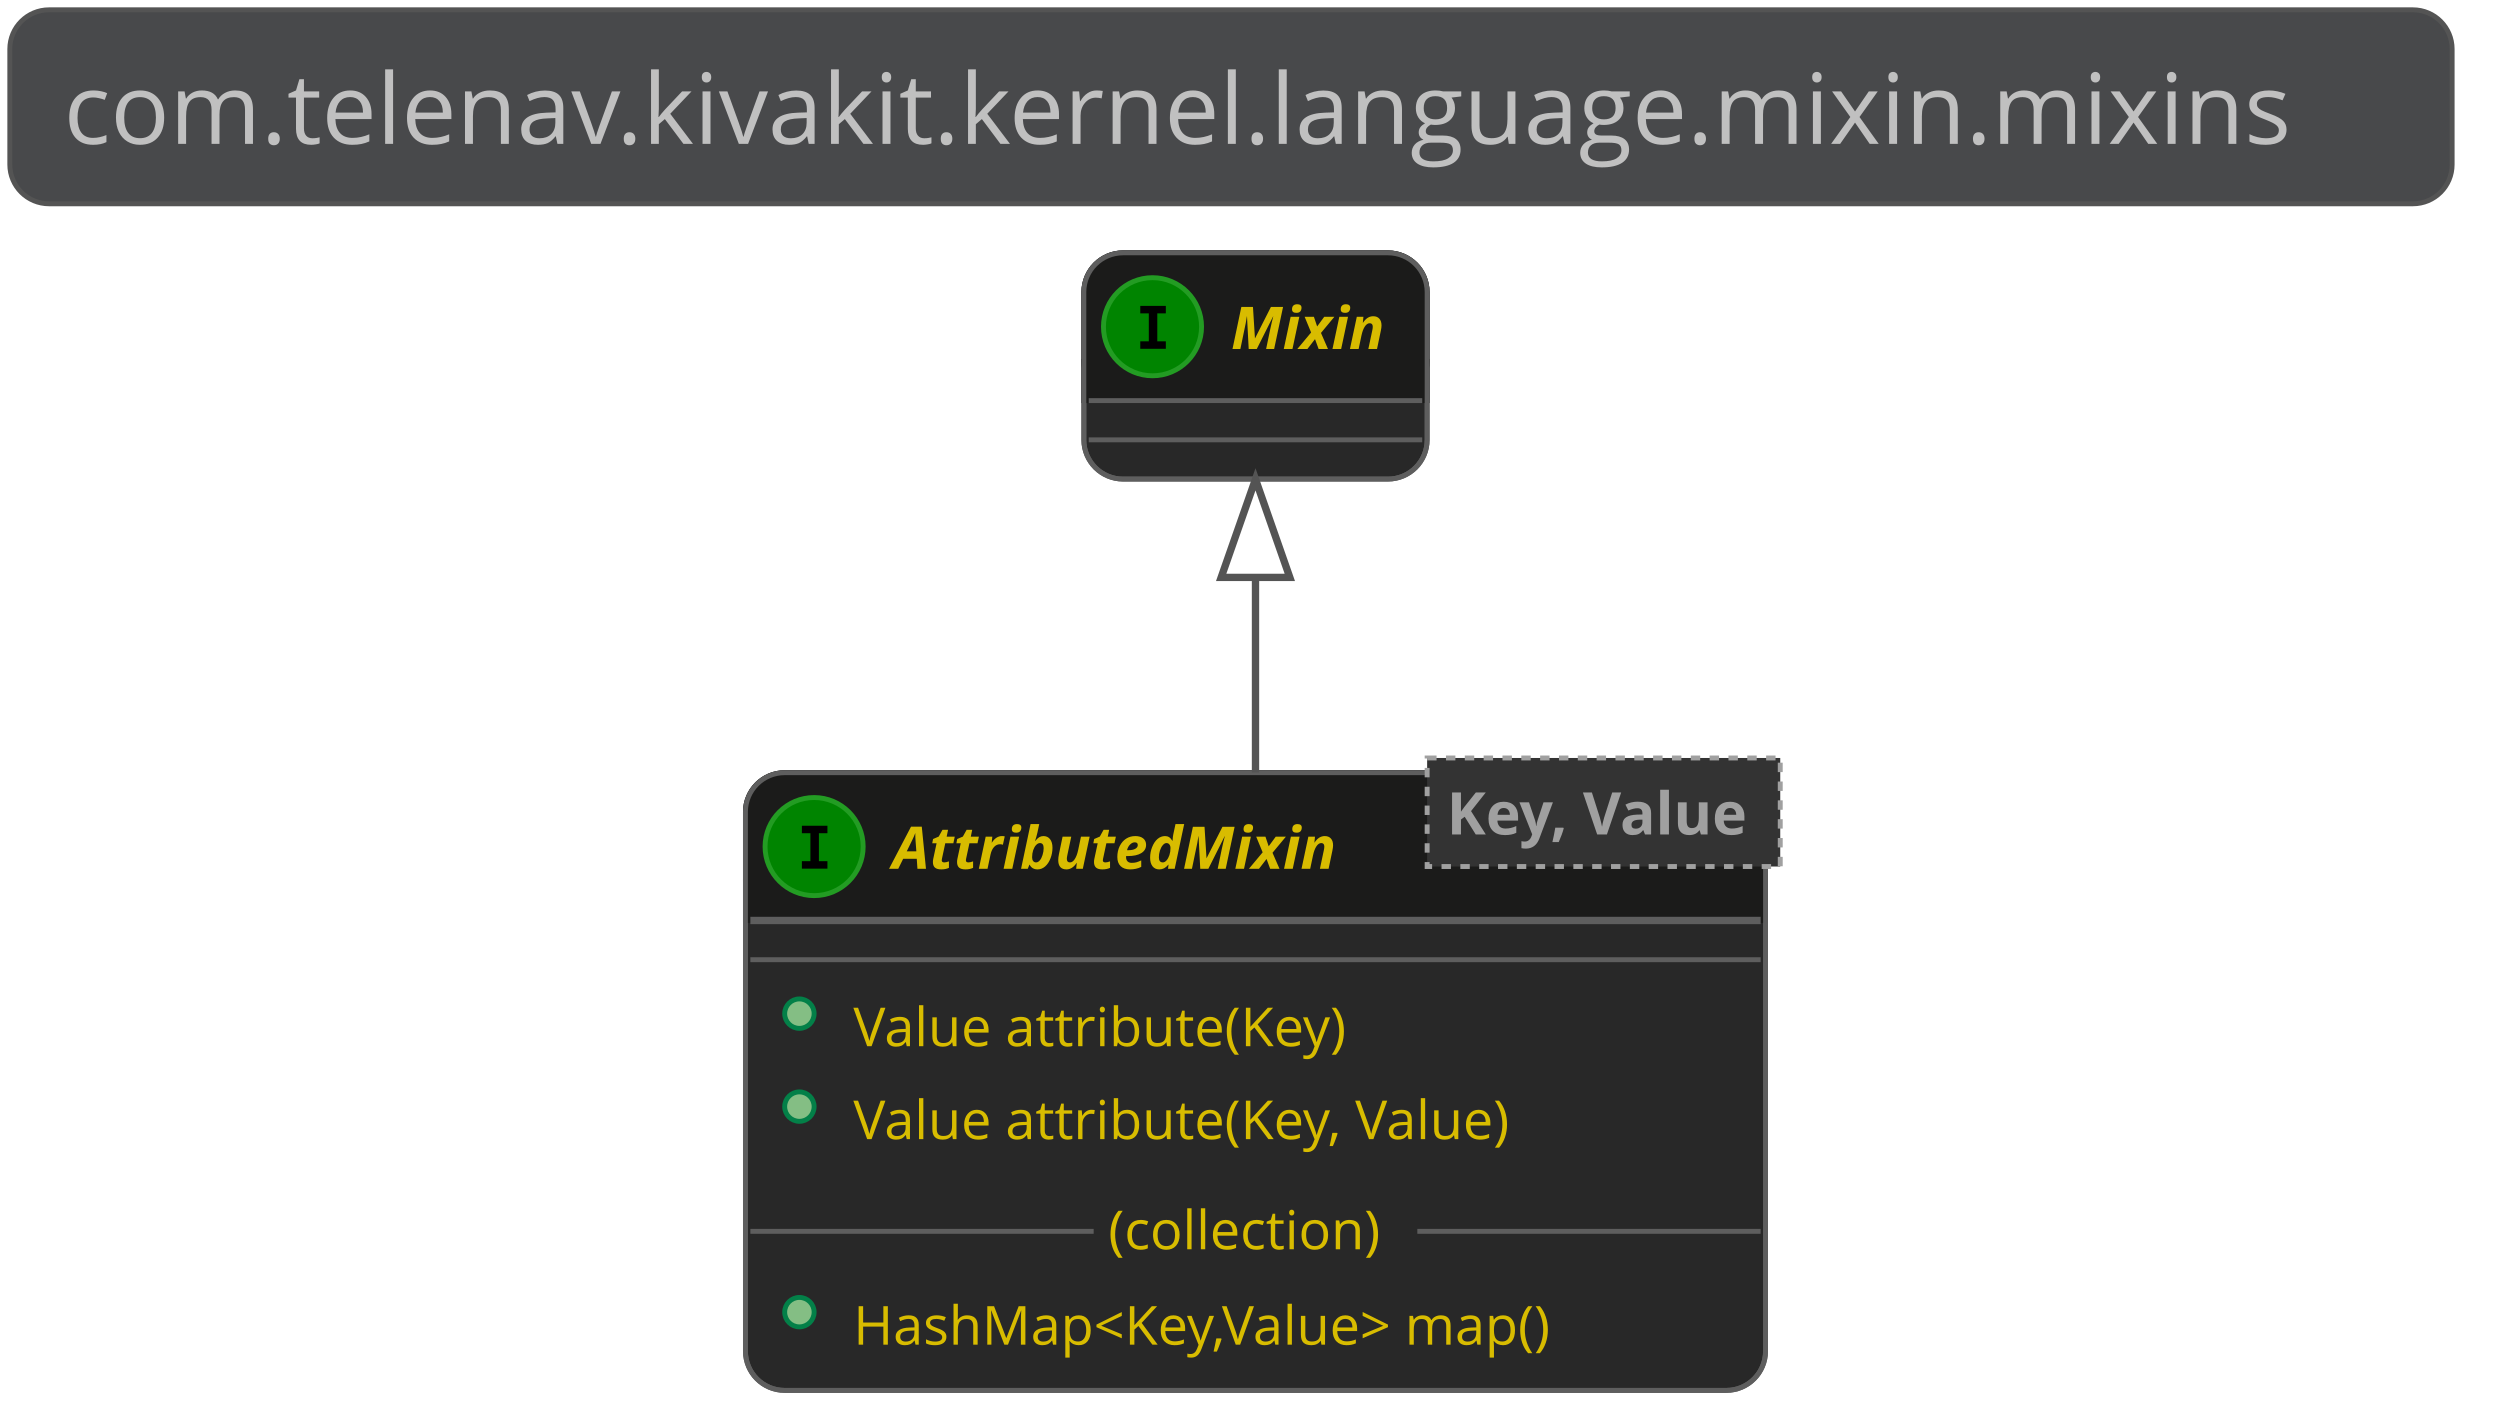
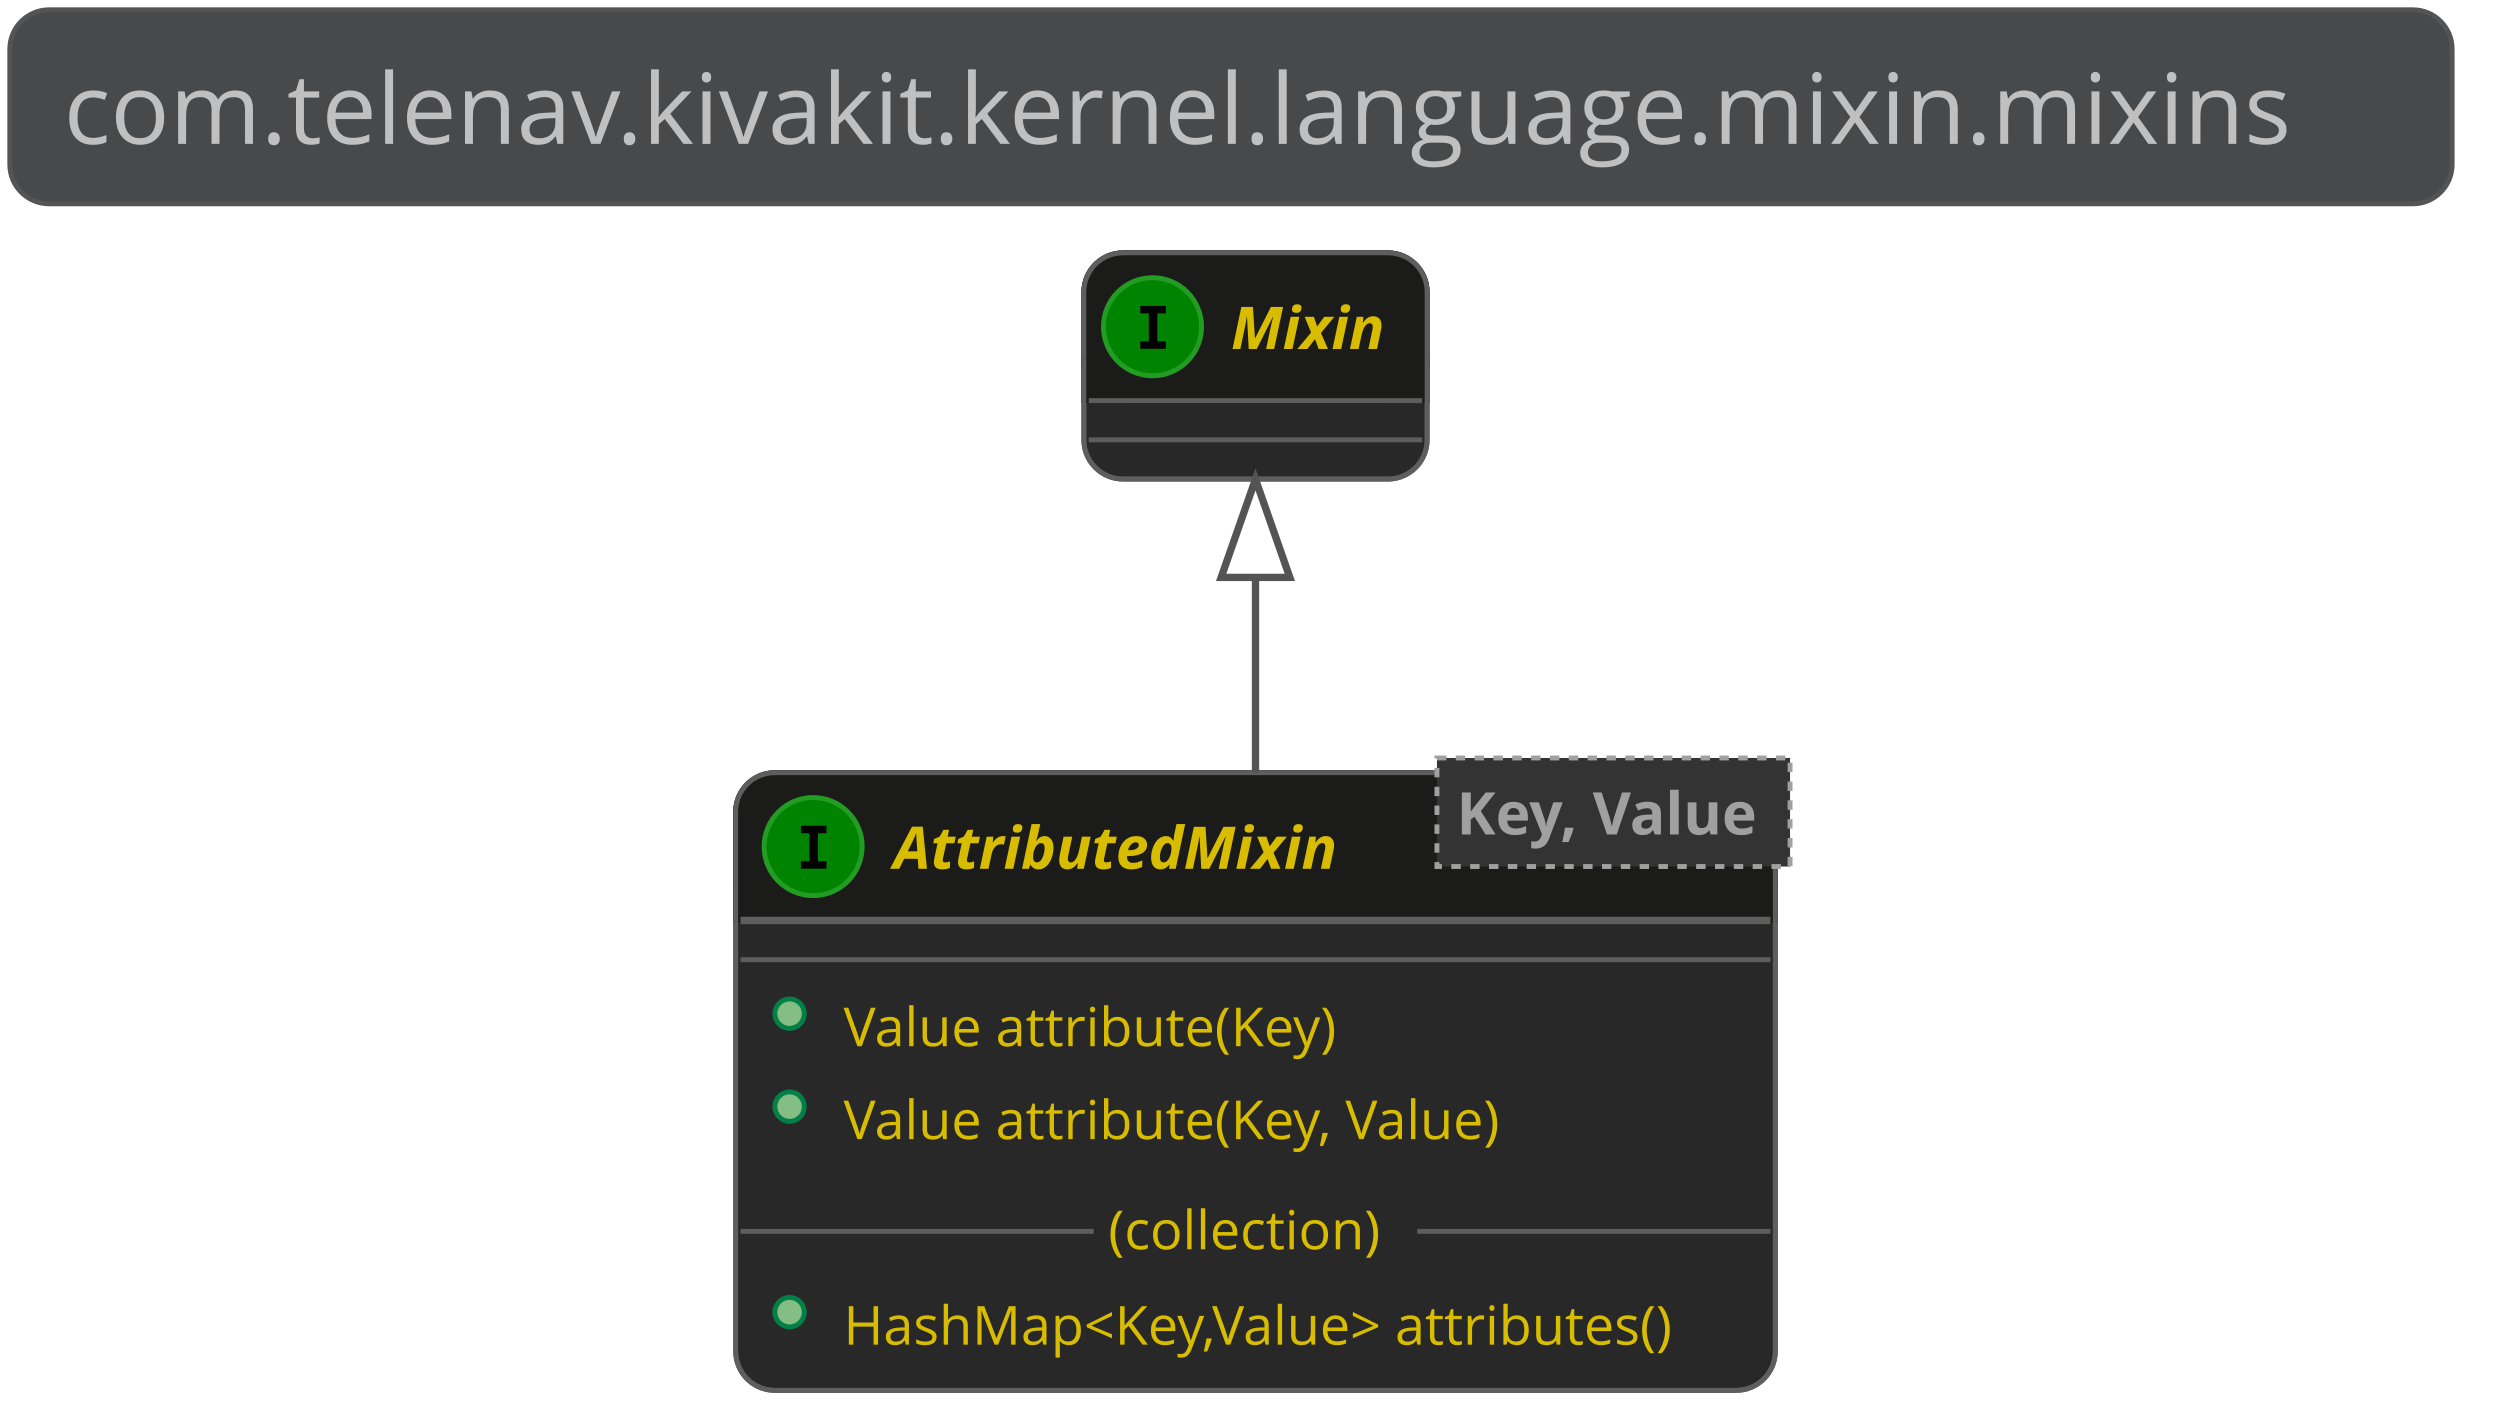
<svg xmlns="http://www.w3.org/2000/svg" contentScriptType="application/ecmascript" contentStyleType="text/css" height="302.083px" preserveAspectRatio="none" style="width:531px;height:302px;background:#333333;" version="1.1" viewBox="0 0 531 302" width="531.25px" zoomAndPan="magnify">
  <defs />
  <g>
    <rect fill="#48494B" height="41.203" rx="8.333" ry="8.333" style="stroke:#545454;stroke-width:1.042;" width="518.75" x="2.083" y="2.083" />
    <text fill="#C0C0C0" font-family="Open Sans,Avenir,Nunito,Arial,Helvetica,SansSerif" font-size="20.833" lengthAdjust="spacing" textLength="495.833" x="13.542" y="30.558">com.telenav.kivakit.kernel.language.mixin.mixins</text>
    <rect codeLine="6" fill="#282828" height="48.055" id="Mixin" rx="8.333" ry="8.333" style="stroke:#5E5E5E;stroke-width:1.042;" width="72.917" x="230.208" y="53.703" />
    <rect fill="#1B1B1A" height="31.388" rx="8.333" ry="8.333" style="stroke:#1B1B1A;stroke-width:1.042;" width="72.917" x="230.208" y="53.703" />
    <rect fill="#1B1B1A" height="8.333" style="stroke:#1B1B1A;stroke-width:1.042;" width="72.917" x="230.208" y="76.758" />
    <rect codeLine="6" fill="none" height="48.055" id="Mixin" rx="8.333" ry="8.333" style="stroke:#5E5E5E;stroke-width:1.042;" width="72.917" x="230.208" y="53.703" />
    <ellipse cx="244.792" cy="69.397" fill="#008400" rx="10.417" ry="10.417" style="stroke:#239C23;stroke-width:1.042;" />
    <path d="M242.196,66.559 L242.196,64.972 L247.622,64.972 L247.622,66.559 L245.809,66.559 L245.809,72.498 L247.622,72.498 L247.622,74.085 L242.196,74.085 L242.196,72.498 L244.008,72.498 L244.008,66.559 Z " fill="#000000" />
    <text fill="#D8BC00" font-family="Open Sans,Avenir,Nunito,Arial,Helvetica,SansSerif" font-size="12.5" font-style="italic" font-weight="bold" lengthAdjust="spacing" textLength="35.417" x="261.458" y="74.121">Mixin</text>
    <line style="stroke:#5E5E5E;stroke-width:1.042;" x1="231.25" x2="302.083" y1="85.091" y2="85.091" />
    <line style="stroke:#5E5E5E;stroke-width:1.042;" x1="231.25" x2="302.083" y1="93.424" y2="93.424" />
-     <rect codeLine="8" fill="#282828" height="131.201" id="AttributedMixin" rx="8.333" ry="8.333" style="stroke:#5E5E5E;stroke-width:1.042;" width="216.667" x="158.333" y="164.119" />
-     <rect fill="#1B1B1A" height="31.388" rx="8.333" ry="8.333" style="stroke:#1B1B1A;stroke-width:1.042;" width="216.667" x="158.333" y="164.119" />
-     <rect fill="#1B1B1A" height="8.333" style="stroke:#1B1B1A;stroke-width:1.042;" width="216.667" x="158.333" y="187.174" />
-     <rect codeLine="8" fill="none" height="131.201" id="AttributedMixin" rx="8.333" ry="8.333" style="stroke:#5E5E5E;stroke-width:1.042;" width="216.667" x="158.333" y="164.119" />
-     <ellipse cx="172.917" cy="179.814" fill="#008400" rx="10.417" ry="10.417" style="stroke:#239C23;stroke-width:1.042;" />
-     <path d="M170.321,176.976 L170.321,175.389 L175.747,175.389 L175.747,176.976 L173.934,176.976 L173.934,182.914 L175.747,182.914 L175.747,184.501 L170.321,184.501 L170.321,182.914 L172.133,182.914 L172.133,176.976 Z " fill="#000000" />
-     <text fill="#D8BC00" font-family="Open Sans,Avenir,Nunito,Arial,Helvetica,SansSerif" font-size="12.5" font-style="italic" font-weight="bold" lengthAdjust="spacing" textLength="102.083" x="189.583" y="184.538">AttributedMixin</text>
-     <rect fill="#333333" height="23.055" style="stroke:#A0A0A0;stroke-width:1.042;stroke-dasharray:2.0,2.0;" width="75" x="303.125" y="160.994" />
-     <text fill="#A0A0A0" font-family="Open Sans,Avenir,Nunito,Arial,Helvetica,SansSerif" font-size="12.5" font-weight="bold" lengthAdjust="spacing" textLength="66.667" x="307.292" y="177.246">Key, Value</text>
-     <line style="stroke:#5E5E5E;stroke-width:1.562;" x1="159.375" x2="373.958" y1="195.508" y2="195.508" />
-     <line style="stroke:#5E5E5E;stroke-width:1.042;" x1="159.375" x2="373.958" y1="203.841" y2="203.841" />
-     <ellipse cx="169.792" cy="215.299" fill="#84BE84" rx="3.125" ry="3.125" style="stroke:#038048;stroke-width:1.042;" />
-     <text fill="#D8BC00" font-family="Open Sans,Avenir,Nunito,Arial,Helvetica,SansSerif" font-size="11.458" lengthAdjust="spacing" textLength="109.375" x="181.25" y="222.211">Value attribute(Key)</text>
-     <ellipse cx="169.792" cy="235.044" fill="#84BE84" rx="3.125" ry="3.125" style="stroke:#038048;stroke-width:1.042;" />
-     <text fill="#D8BC00" font-family="Open Sans,Avenir,Nunito,Arial,Helvetica,SansSerif" font-size="11.458" lengthAdjust="spacing" textLength="145.833" x="181.25" y="241.956">Value attribute(Key, Value)</text>
-     <ellipse cx="169.792" cy="278.701" fill="#84BE84" rx="3.125" ry="3.125" style="stroke:#038048;stroke-width:1.042;" />
-     <text fill="#D8BC00" font-family="Open Sans,Avenir,Nunito,Arial,Helvetica,SansSerif" font-size="11.458" lengthAdjust="spacing" textLength="158.333" x="181.25" y="285.612">HashMap&lt;Key,Value&gt; map()</text>
-     <line style="stroke:#5E5E5E;stroke-width:1.042;" x1="159.375" x2="232.292" y1="261.537" y2="261.537" />
+     <rect codeLine="8" fill="#282828" height="131.201" id="AttributedMixin" rx="8.333" ry="8.333" style="stroke:#5E5E5E;stroke-width:1.042;" width="220.833" x="156.25" y="164.119" />
+     <rect fill="#1B1B1A" height="31.388" rx="8.333" ry="8.333" style="stroke:#1B1B1A;stroke-width:1.042;" width="220.833" x="156.25" y="164.119" />
+     <rect fill="#1B1B1A" height="8.333" style="stroke:#1B1B1A;stroke-width:1.042;" width="220.833" x="156.25" y="187.174" />
+     <rect codeLine="8" fill="none" height="131.201" id="AttributedMixin" rx="8.333" ry="8.333" style="stroke:#5E5E5E;stroke-width:1.042;" width="220.833" x="156.25" y="164.119" />
+     <ellipse cx="172.708" cy="179.814" fill="#008400" rx="10.417" ry="10.417" style="stroke:#239C23;stroke-width:1.042;" />
+     <path d="M170.112,176.976 L170.112,175.389 L175.538,175.389 L175.538,176.976 L173.726,176.976 L173.726,182.914 L175.538,182.914 L175.538,184.501 L170.112,184.501 L170.112,182.914 L171.925,182.914 L171.925,176.976 Z " fill="#000000" />
+     <text fill="#D8BC00" font-family="Open Sans,Avenir,Nunito,Arial,Helvetica,SansSerif" font-size="12.5" font-style="italic" font-weight="bold" lengthAdjust="spacing" textLength="102.083" x="189.792" y="184.538">AttributedMixin</text>
+     <rect fill="#333333" height="23.055" style="stroke:#A0A0A0;stroke-width:1.042;stroke-dasharray:2.0,2.0;" width="75" x="305.208" y="160.994" />
+     <text fill="#A0A0A0" font-family="Open Sans,Avenir,Nunito,Arial,Helvetica,SansSerif" font-size="12.5" font-weight="bold" lengthAdjust="spacing" textLength="66.667" x="309.375" y="177.246">Key, Value</text>
+     <line style="stroke:#5E5E5E;stroke-width:1.562;" x1="157.292" x2="376.042" y1="195.508" y2="195.508" />
+     <line style="stroke:#5E5E5E;stroke-width:1.042;" x1="157.292" x2="376.042" y1="203.841" y2="203.841" />
+     <ellipse cx="167.708" cy="215.299" fill="#84BE84" rx="3.125" ry="3.125" style="stroke:#038048;stroke-width:1.042;" />
+     <text fill="#D8BC00" font-family="Open Sans,Avenir,Nunito,Arial,Helvetica,SansSerif" font-size="11.458" lengthAdjust="spacing" textLength="109.375" x="179.167" y="222.211">Value attribute(Key)</text>
+     <ellipse cx="167.708" cy="235.044" fill="#84BE84" rx="3.125" ry="3.125" style="stroke:#038048;stroke-width:1.042;" />
+     <text fill="#D8BC00" font-family="Open Sans,Avenir,Nunito,Arial,Helvetica,SansSerif" font-size="11.458" lengthAdjust="spacing" textLength="145.833" x="179.167" y="241.956">Value attribute(Key, Value)</text>
+     <ellipse cx="167.708" cy="278.701" fill="#84BE84" rx="3.125" ry="3.125" style="stroke:#038048;stroke-width:1.042;" />
+     <text fill="#D8BC00" font-family="Open Sans,Avenir,Nunito,Arial,Helvetica,SansSerif" font-size="11.458" lengthAdjust="spacing" textLength="188.542" x="179.167" y="285.612">HashMap&lt;Key,Value&gt; attributes()</text>
+     <line style="stroke:#5E5E5E;stroke-width:1.042;" x1="157.292" x2="232.292" y1="261.537" y2="261.537" />
    <text fill="#D8BC00" font-family="Open Sans,Avenir,Nunito,Arial,Helvetica,SansSerif" font-size="11.458" lengthAdjust="spacing" textLength="62.5" x="235.417" y="265.346">(collection)</text>
-     <line style="stroke:#5E5E5E;stroke-width:1.042;" x1="301.042" x2="373.958" y1="261.537" y2="261.537" />
+     <line style="stroke:#5E5E5E;stroke-width:1.042;" x1="301.042" x2="376.042" y1="261.537" y2="261.537" />
    <path codeLine="7" d="M266.667,122.995 C266.667,135.869 266.667,150.213 266.667,164.067 " fill="none" id="Mixin-backto-AttributedMixin" style="stroke:#545454;stroke-width:1.562;" />
    <polygon fill="none" points="259.375,122.64,266.667,101.807,273.958,122.64,259.375,122.64" style="stroke:#545454;stroke-width:1.562;" />
  </g>
</svg>
